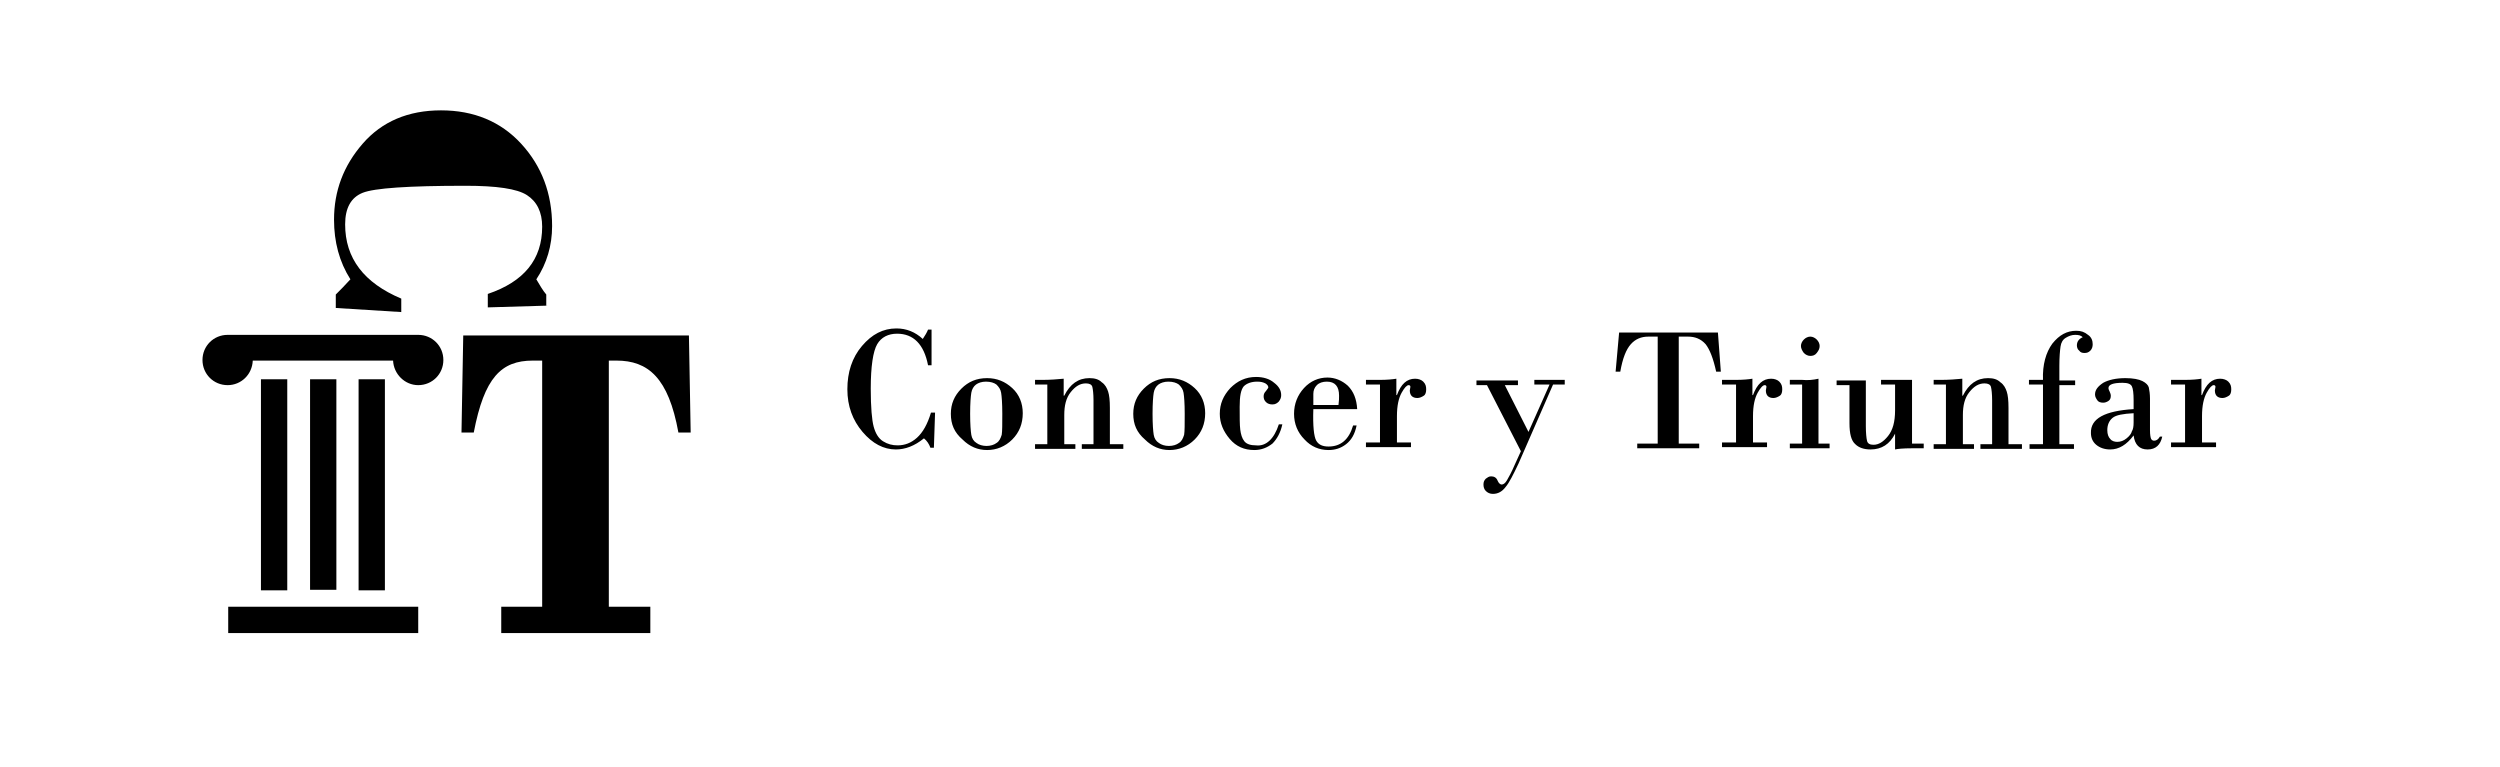
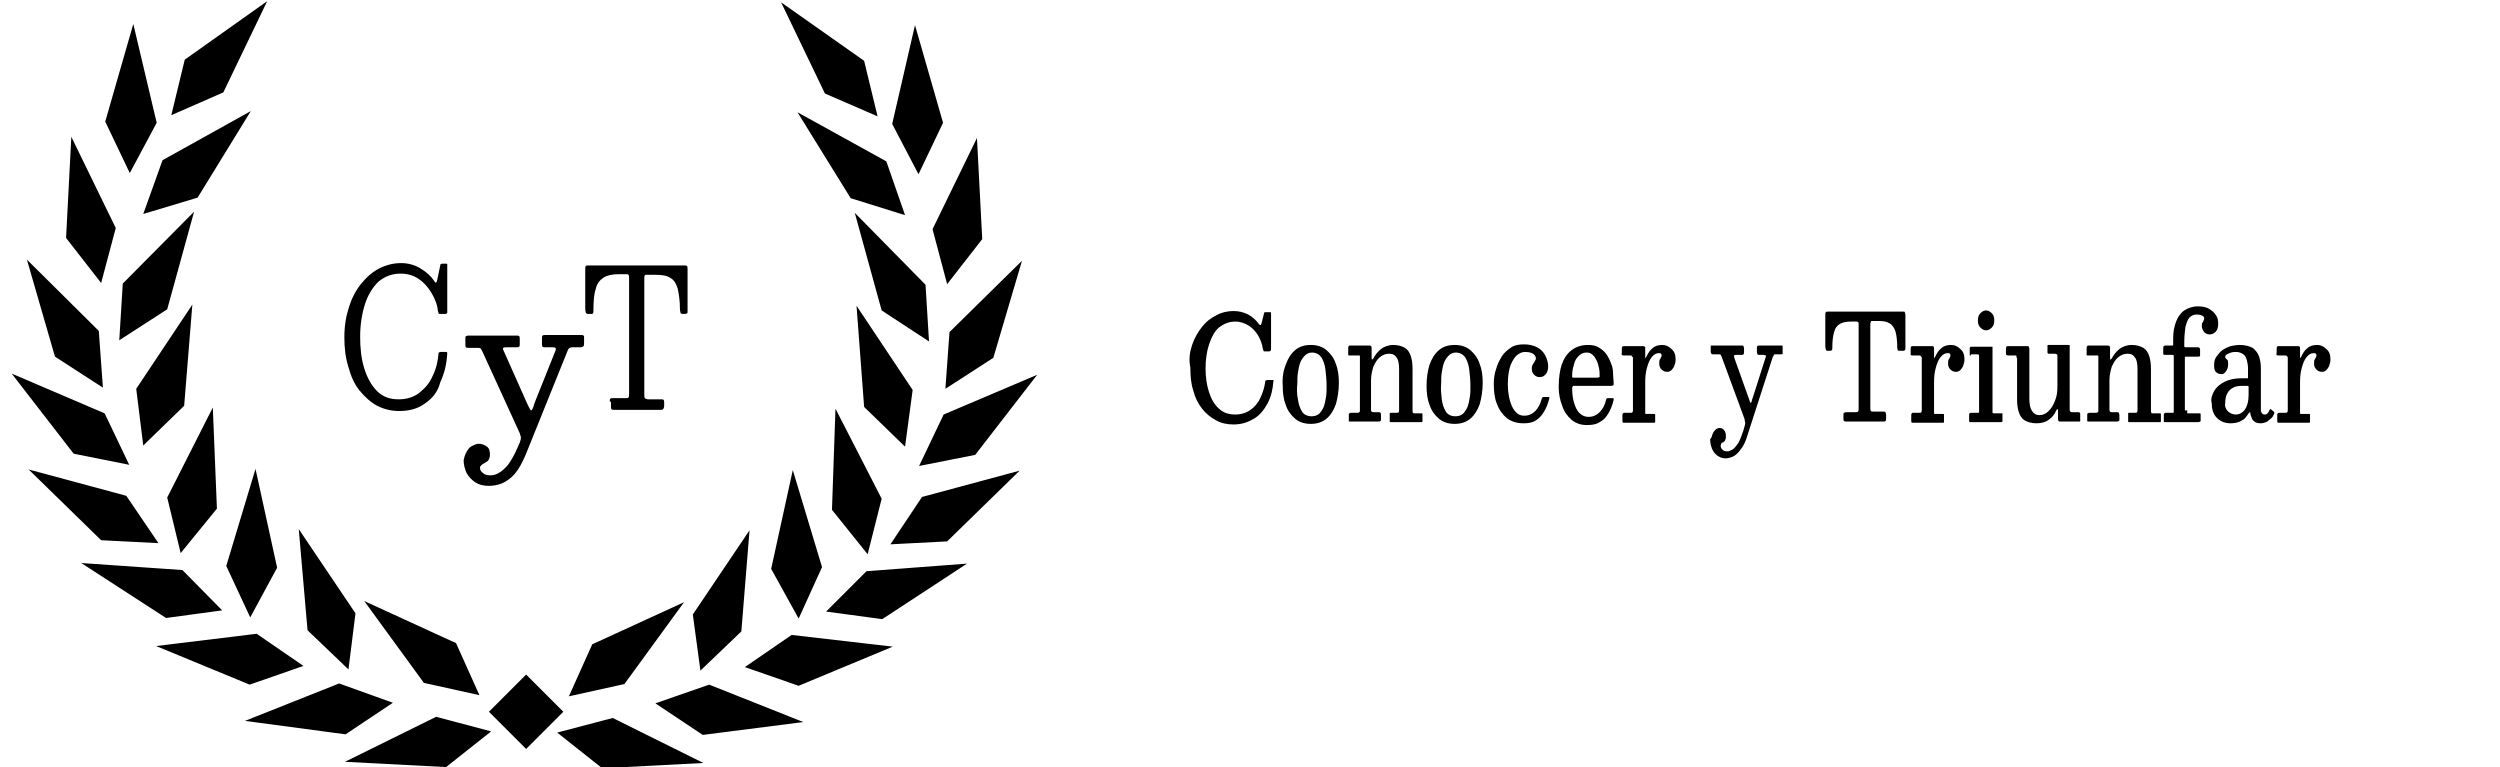
<svg xmlns="http://www.w3.org/2000/svg" viewBox="0 0 427.6 131.1">
-   <path d="M93.633 52.275l-10.2.3v-2.3c6.2-2.1 9.3-5.9 9.3-11.5 0-2.5-.9-4.3-2.6-5.4-1.7-1.1-5.2-1.6-10.5-1.6-9.8 0-15.6.4-17.6 1.2s-3 2.6-3 5.4c0 5.8 3.2 10 9.6 12.7v2.3l-11.2-.7v-2.3c.7-.7 1.6-1.6 2.5-2.6-1.9-3-2.8-6.4-2.8-10.2 0-4.9 1.6-9.2 4.9-13 3.3-3.8 7.8-5.7 13.4-5.7 5.6 0 10.2 1.9 13.7 5.7s5.3 8.5 5.3 14.1c0 3.3-.9 6.4-2.7 9.1.6 1 1.1 1.9 1.7 2.6v1.9h.2zM79.233 57.375h38.6l.3 16.6h-2.1c-1.7-9.4-5.2-12.3-10.6-12.3h-1.3v42.1h7.1v4.5h-25.5v-4.5h7v-42.1h-1.6c-5.4 0-8.3 2.9-10.1 12.3h-2.1l.3-16.6zM39.033 103.775v4.5h32.5v-4.5h-16.3zM44.633 64.875h4.5v36.1h-4.5zM61.333 64.875h4.5v36.1h-4.5zM57.533 100.875v-36h-4.5v36h2.2z" />
-   <path d="M71.533 57.275s0 .1 0 0h-32.6c-2.4 0-4.3 1.9-4.3 4.3s1.9 4.3 4.3 4.3c2.3 0 4.2-1.8 4.3-4.2h24c.1 2.3 2 4.2 4.3 4.2 2.4 0 4.3-1.9 4.3-4.3s-1.9-4.3-4.3-4.3z" />
+   <path d="M150.1 19.9l-2.3-9.5-14.2-10 7.5 15.6zM161.3 21l-4.8-16.7-3.9 16.9 4.5 8.6zM145.5 33.9l9.3 2.9-3.2-9.2-15.2-8.4zM158.3 48.7l-12.1-12.3 4.6 16.7 8.1 5.3zM162 48.6l6-7.7-.9-17.3-7.6 15.6zM156.1 66.7l-9.6-14.4 1.3 17.3 7 6.8zM161.7 66.5l8.2-5.3 4.9-16.6-12.4 12.2zM177.4 64.1l-16 6.8-4.2 8.8 9.6-1.9zM142.3 87.2l6.1 7.6 2.4-9.5-7.9-15.4zM152.3 93.1l9.7-.5 12.4-12.1-16.7 4.5zM140.6 97l-5-16.6-3.7 16.9 4.7 8.5zM141.3 104.6l9.6 1.3 14.5-9.5-17.2 1.3zM126.8 108l1.4-17.3-9.7 14.4 1.3 9.6zM117 103l-15.7 7.2-4 8.9 9.5-2.1zM95.3 125.3l7.7 6.1 17.3-.9-15.5-7.7zM112.1 120.3l8.1 5.4 17.2-2.2-16.1-6.4zM127.4 114.1l9.2 3.2 16.1-6.7-17.3-2zM45.7.2l-14.1 10-2.3 9.5 8.9-3.9zM26.8 21l-4-16.9L18 20.8l4.2 8.8zM33.8 33.8L42.9 19l-15.1 8.4-3.3 9.2zM21 48.5l-.6 9.7 8.2-5.3 4.6-16.7zM19.8 39l-7.6-15.6-.9 17.3 6 7.7zM31.5 69.4l1.4-17.3-9.6 14.4 1.2 9.7zM17.6 66.3l-.7-9.7L4.6 44.4 9.4 61zM22.1 79.5l-4.2-8.8L2 63.9l10.6 13.7zM37.1 87l-.7-17.3-7.8 15.4 2.3 9.5zM27.1 92.9l-5.5-8.1-16.7-4.5 12.4 12.1zM38.7 96.8l4.1 8.8 4.6-8.5-3.7-16.9zM38 104.4l-6.8-6.9-17.3-1.2 14.5 9.4zM59.6 114.5l1.2-9.6-9.7-14.4 1.5 17.3zM82 118.9l-4-8.9-15.7-7.2 10.2 14zM59 130.3l17.3.9 7.7-6.1-9.4-2.5zM67.2 120.2l-9.2-3.3-16.1 6.4 17.2 2.3zM51.9 113.9l-8-5.5-17.2 2.1 16 6.6zM83.626 121.738l6.364-6.364 6.364 6.364-6.364 6.363z" />
  <g>
-     <path d="M159.333 56.675v5.8h-.6c-.7-3.6-2.5-5.4-5.3-5.4-1.5 0-2.7.6-3.4 1.8-.7 1.2-1.1 3.8-1.1 7.6 0 3.2.2 5.4.5 6.5s.8 2 1.6 2.5 1.6.7 2.5.7c1.2 0 2.3-.4 3.3-1.3s1.8-2.3 2.4-4.3h.7l-.2 6h-.6c-.2-.6-.6-1.2-1.1-1.6-1.6 1.3-3.2 1.9-4.8 1.9-2.1 0-4-1-5.7-3s-2.6-4.4-2.6-7.3c0-2.9.8-5.4 2.5-7.4s3.6-3 5.9-3c1.7 0 3.2.6 4.5 1.8.4-.6.7-1.1.9-1.6h.6zM162.633 70.775c0-1.7.6-3.1 1.8-4.3 1.2-1.2 2.6-1.8 4.4-1.8 1.7 0 3.1.6 4.3 1.7 1.2 1.1 1.8 2.6 1.8 4.3 0 1.8-.6 3.3-1.8 4.5-1.2 1.2-2.7 1.8-4.3 1.8-1.6 0-3-.6-4.2-1.8-1.4-1.2-2-2.6-2-4.4zm8.8 0c0-1.8-.1-3-.2-3.6-.1-.6-.4-1-.8-1.4-.4-.3-1-.5-1.8-.5-.7 0-1.3.2-1.7.5s-.7.8-.8 1.4c-.1.6-.2 1.8-.2 3.6s.1 3 .2 3.6c.1.6.4 1.1.9 1.4.4.3 1 .5 1.7.5s1.3-.2 1.7-.5c.5-.3.7-.8.9-1.4.1-.6.1-1.8.1-3.6zM179.133 75.875v-10.1h-2.1v-.8h1.3c1.3 0 2.5-.1 3.6-.2v2.9h.1c1-2 2.4-3 4.3-3 .9 0 1.6.2 2.1.7.6.4.9 1 1.1 1.6.2.6.3 1.5.3 2.8v6.2h2.3v.8h-7.1v-.8h2v-7.5c0-1.1-.1-1.9-.2-2.3-.1-.4-.5-.6-1.1-.6-1 0-1.8.5-2.6 1.5s-1.1 2.3-1.1 3.9v5h1.9v.8h-6.9v-.8h2.1zM193.833 70.775c0-1.7.6-3.1 1.8-4.3 1.2-1.2 2.6-1.8 4.4-1.8 1.7 0 3.1.6 4.3 1.7 1.2 1.1 1.8 2.6 1.8 4.3 0 1.8-.6 3.3-1.8 4.5-1.2 1.2-2.7 1.8-4.3 1.8-1.6 0-3-.6-4.2-1.8-1.4-1.2-2-2.6-2-4.4zm8.8 0c0-1.8-.1-3-.2-3.6-.1-.6-.4-1-.8-1.4-.4-.3-1-.5-1.8-.5-.7 0-1.3.2-1.7.5s-.7.8-.8 1.4c-.1.6-.2 1.8-.2 3.6s.1 3 .2 3.6c.1.6.4 1.1.9 1.4.4.3 1 .5 1.7.5s1.3-.2 1.7-.5c.5-.3.7-.8.9-1.4.1-.6.1-1.8.1-3.6zM218.733 72.575h.6c-.3 1.4-.9 2.5-1.7 3.3-.9.7-1.9 1.1-3.1 1.1-1.7 0-3.1-.6-4.2-1.9s-1.7-2.7-1.7-4.3c0-1.7.6-3.1 1.8-4.4 1.2-1.2 2.6-1.9 4.4-1.9 1.2 0 2.3.3 3.1 1 .8.6 1.2 1.3 1.2 2.1 0 .4-.1.7-.4 1.1-.3.3-.6.5-1.1.5-.4 0-.8-.1-1.1-.4s-.4-.6-.4-1c0-.3.1-.6.4-.9.2-.3.4-.5.4-.6 0-.3-.2-.5-.5-.7-.4-.2-.8-.3-1.4-.3-1 0-1.8.3-2.3.8-.5.6-.7 1.7-.7 3.5s0 3.1.1 3.9.3 1.5.7 2c.4.5 1.1.7 2 .7 1.7.2 3.1-1.1 3.9-3.6zM232.133 69.975h-7.5c-.1 2.9.1 4.7.5 5.4.4.7 1.1 1 2.1 1 2.1 0 3.5-1.2 4.2-3.6h.6c-.3 1.5-.9 2.5-1.8 3.2-.9.7-1.9 1-3 1-1.6 0-3-.6-4.1-1.8-1.2-1.2-1.8-2.7-1.8-4.4 0-1.7.6-3.2 1.7-4.4 1.1-1.2 2.5-1.8 4-1.8 1.3 0 2.5.5 3.5 1.4 1 1 1.5 2.3 1.6 4zm-7.5-.7h4.3c.1-.7.1-1.2.1-1.6 0-1.6-.7-2.4-2.1-2.4-.7 0-1.3.2-1.7.6-.4.4-.6.9-.6 1.5v1.9zM236.033 75.875v-10.1h-2.4v-.8h2.4c1.2 0 2.2-.1 2.8-.2v2.8h.1c.7-1.9 1.7-2.8 3.1-2.8.6 0 1.1.2 1.4.5.4.4.5.8.5 1.3s-.1.9-.4 1.1-.7.4-1.1.4c-.8 0-1.3-.4-1.3-1.3l.1-.6c0-.2-.1-.3-.3-.3-.3 0-.7.4-1.2 1.3s-.8 2.2-.8 4v4.5h2.4v.8h-7.7v-.8h2.4zM257.333 65.775l4.1 8.1 3.6-8.1h-2.6v-.8h5.2v.8h-2l-5.9 13.5c-.9 1.9-1.6 3.3-2.2 4-.6.8-1.3 1.2-2.2 1.2-.5 0-.9-.2-1.2-.5-.3-.3-.4-.7-.4-1.1 0-.4.1-.7.4-1 .3-.2.5-.4.9-.4.5 0 .9.2 1.1.7s.5.7.7.7c.3 0 .6-.2.9-.7.3-.5.8-1.4 1.4-2.8l1-2.2-5.8-11.3h-1.8v-.8h7.1v.8h-2.3zM276.933 56.875h16.9l.5 6.7h-.8c-.5-2.3-1.1-3.8-1.8-4.7-.8-.9-1.8-1.3-3-1.3h-1.6v18.3h3.5v.8h-10.6v-.8h3.5v-18.3h-1.6c-1.2 0-2.2.4-3 1.3-.8.9-1.4 2.4-1.8 4.7h-.8l.6-6.7zM296.933 75.875v-10.1h-2.4v-.8h2.4c1.2 0 2.2-.1 2.8-.2v2.8h.1c.7-1.9 1.7-2.8 3.1-2.8.6 0 1.1.2 1.4.5.4.4.5.8.5 1.3s-.1.9-.4 1.1-.7.4-1.1.4c-.8 0-1.3-.4-1.3-1.3l.1-.6c0-.2-.1-.3-.3-.3-.3 0-.7.4-1.2 1.3s-.8 2.2-.8 4v4.5h2.4v.8h-7.7v-.8h2.4zM311.033 64.775v11.1h1.9v.8h-6.8v-.8h2.1v-10.1h-2.1v-.8h2.1c1 .1 1.9 0 2.8-.2zm-3-5.6c0-.4.2-.8.5-1.1.3-.3.7-.5 1.1-.5s.8.2 1.1.5c.3.3.5.7.5 1.1 0 .5-.2.8-.5 1.2s-.7.5-1.1.5-.8-.2-1.1-.5c-.3-.4-.5-.8-.5-1.2zM327.033 65.075v10.8h2v.8h-2c-1.5 0-2.5.1-2.9.2v-2.7c-.9 1.8-2.3 2.7-4.2 2.7-1.1 0-2-.3-2.6-.9-.7-.6-1-1.8-1-3.6v-6.5h-2.2v-.8h5v7.8c0 1.2.1 2.1.2 2.5.1.5.5.7 1.1.7.9 0 1.7-.5 2.5-1.5s1.2-2.4 1.2-4.4v-4.4h-2.4v-.8h5.3zM332.833 75.875v-10.1h-2.1v-.8h1.3c1.3 0 2.5-.1 3.6-.2v2.9h.1c1-2 2.4-3 4.3-3 .9 0 1.6.2 2.1.7.6.4.9 1 1.1 1.6.2.6.3 1.5.3 2.8v6.2h2.3v.8h-7.1v-.8h2v-7.5c0-1.1-.1-1.9-.2-2.3-.1-.4-.5-.6-1.1-.6-1 0-1.8.5-2.6 1.5s-1.1 2.3-1.1 3.9v5h1.9v.8h-6.9v-.8h2.1zM349.433 75.875v-10.1h-2.4v-.8h2.4c-.1-2.6.5-4.7 1.6-6.2 1.2-1.5 2.5-2.2 4.1-2.2.8 0 1.4.2 2 .7.6.4.8 1 .8 1.6 0 .4-.1.8-.4 1.1s-.6.4-1 .4-.7-.1-.9-.4c-.3-.2-.4-.6-.4-.9 0-.6.3-1.1 1-1.4-.3-.3-.7-.4-1.3-.4-.6 0-1.1.2-1.6.5s-.8.8-.9 1.5c-.1.7-.2 1.8-.2 3.3v2.5h2.7v.8h-2.7v10.1h2.5v.8h-7.6v-.8h2.3zM364.933 69.975v-1.5c0-1.2-.1-2-.3-2.4-.2-.4-.7-.6-1.6-.6-1.6 0-2.4.3-2.4.9 0 .2.1.4.2.6.1.2.2.5.2.7 0 .4-.1.7-.4.9-.3.2-.6.3-.9.3-.4 0-.8-.1-1-.4s-.4-.6-.4-1c0-.8.5-1.4 1.4-2 .9-.5 2.2-.8 3.8-.8 1.3 0 2.3.2 2.9.5.6.3 1 .7 1.1 1.1.1.5.2 1.1.2 1.9v5.4c0 .8.1 1.3.2 1.5.1.2.3.3.5.3.4 0 .7-.2 1-.7h.4c-.3 1.4-1.1 2.2-2.5 2.2s-2.2-.8-2.4-2.4c-1.2 1.6-2.5 2.4-4 2.4-1 0-1.8-.3-2.4-.8s-.9-1.2-.9-2c-.1-2.5 2.4-3.8 7.3-4.1zm0 2.3v-1.6c-1.8.1-3 .3-3.6.8-.6.5-.9 1.2-.9 2.1 0 .7.2 1.2.5 1.5.3.4.8.5 1.2.5.6 0 1.1-.2 1.6-.6.5-.4.8-.8.9-1.2.2-.3.3-.8.3-1.5zM373.733 75.875v-10.1h-2.4v-.8h2.4c1.2 0 2.2-.1 2.8-.2v2.8h.1c.7-1.9 1.7-2.8 3.1-2.8.6 0 1.1.2 1.4.5.4.4.5.8.5 1.3s-.1.9-.4 1.1-.7.4-1.1.4c-.8 0-1.3-.4-1.3-1.3l.1-.6c0-.2-.1-.3-.3-.3-.3 0-.7.4-1.2 1.3s-.8 2.2-.8 4v4.5h2.4v.8h-7.7v-.8h2.4z" />
+     <path d="M203.9 59c.4-1.2 1-2.2 1.7-3.1.7-.9 1.5-1.5 2.5-2 .9-.5 1.9-.7 2.9-.7.9 0 1.7.2 2.5.6.7.4 1.3.9 1.8 1.6.1.1.2.2.3.2s.1-.1.2-.4l.4-1.6c0-.1.1-.2.1-.2H217.2c.1 0 .2 0 .2.1v6.2c0 .1 0 .2-.1.3 0 0-.1.1-.2.1h-.8c-.1 0-.2 0-.2-.1s0-.2-.1-.3c-.1-.8-.4-1.6-.8-2.3-.4-.7-1-1.3-1.6-1.7-.7-.4-1.4-.7-2.3-.7-1.1 0-2 .4-2.8 1-.8.7-1.3 1.7-1.7 2.9s-.6 2.6-.6 4.1c0 1.5.2 2.9.6 4.1.4 1.2.9 2.1 1.7 2.8.7.7 1.7 1 2.8 1 1 0 1.9-.3 2.6-.8.7-.5 1.3-1.2 1.7-2.1s.7-1.8.8-2.7c0-.1 0-.2.1-.2 0 0 .1-.1.2-.1h1.1s.1.1 0 .2c-.1 1.4-.4 2.7-1 3.8-.6 1.1-1.3 2-2.3 2.6-1 .6-2.1 1-3.5 1-1.1 0-2.1-.2-3-.7-.9-.5-1.7-1.1-2.4-2-.7-.9-1.2-1.9-1.5-3.1-.4-1.2-.5-2.5-.5-3.9-.3-1.5-.1-2.7.3-3.9zM219.9 62.4c.4-1.1.9-1.9 1.6-2.5.7-.6 1.6-.9 2.7-.9s2 .3 2.7.9c.7.6 1.3 1.4 1.6 2.4.4 1 .5 2.1.5 3.2 0 1.3-.2 2.5-.5 3.6-.4 1.1-.9 1.9-1.6 2.5-.7.6-1.6.9-2.7.9s-2-.3-2.7-.9c-.7-.6-1.3-1.4-1.6-2.4-.4-1-.5-2.1-.5-3.2-.1-1.4.1-2.6.5-3.6zm2.1 5.9c.1.9.4 1.6.7 2.1s.9.8 1.6.8c.5 0 .9-.1 1.3-.4.3-.3.6-.7.8-1.2.2-.5.3-1.1.4-1.7.1-.6.1-1.2.1-1.9 0-1-.1-1.9-.2-2.8-.1-.9-.4-1.6-.7-2.1-.4-.5-.9-.8-1.6-.8-.5 0-.9.2-1.2.5-.3.3-.6.7-.8 1.2-.2.5-.3 1.1-.4 1.7-.1.6-.1 1.2-.1 1.9-.1.9-.1 1.8.1 2.7zM230.8 60.8c-.1 0-.2 0-.2-.1v-1.2c0-.1 0-.2.1-.3 0-.1.1-.1.2-.1h3.3c.1 0 .2 0 .3.1.1.1.1.2.1.3V61c0 .3 0 .5.1.5l.2-.2c.3-.6.8-1.2 1.3-1.6.5-.4 1.3-.7 2.1-.7s1.5.2 2 .5.8.8 1 1.4c.2.6.3 1.3.3 2.2v7.1c0 .2 0 .4.1.4 0 .1.1.1.3.1h1.1c.1 0 .2 0 .2.1v1.1c0 .2 0 .3-.1.3h-5.3c-.1 0-.2 0-.2-.1V71v-.3c0-.1.1-.1.2-.1h1c.2 0 .3 0 .3-.1.1-.1.1-.2.1-.4v-6.9c0-.9-.1-1.6-.4-2-.3-.5-.7-.7-1.3-.7-.6 0-1.1.2-1.6.6s-.8 1-1.1 1.6c-.2.7-.4 1.5-.4 2.3v5c0 .2 0 .3.1.4.1.1.2.1.3.1h.9c.1 0 .2 0 .3.1.1.1.1.2.1.4v.7c0 .2 0 .3-.1.3 0 0-.1.1-.2.1h-5c-.1 0-.2 0-.2-.1v-1c0-.2 0-.3.1-.3s.1-.1.3-.1h1.1c.1 0 .2 0 .3-.1s.1-.1.1-.3V61c0-.1 0-.2-.1-.2h-1.7zM244.5 62.4c.4-1.1.9-1.9 1.6-2.5.7-.6 1.6-.9 2.7-.9s2 .3 2.7.9c.7.6 1.3 1.4 1.6 2.4.4 1 .5 2.1.5 3.2 0 1.3-.2 2.5-.5 3.6-.4 1.1-.9 1.9-1.6 2.5-.7.6-1.6.9-2.7.9s-2-.3-2.7-.9c-.7-.6-1.3-1.4-1.6-2.4-.4-1-.5-2.1-.5-3.2 0-1.4.2-2.6.5-3.6zm2.1 5.9c.1.9.4 1.6.7 2.1s.9.8 1.6.8c.5 0 .9-.1 1.3-.4.3-.3.6-.7.8-1.2.2-.5.3-1.1.4-1.7.1-.6.1-1.2.1-1.9 0-1-.1-1.9-.2-2.8-.1-.9-.4-1.6-.7-2.1-.4-.5-.9-.8-1.6-.8-.5 0-.9.2-1.2.5-.3.3-.6.7-.8 1.2-.2.5-.3 1.1-.4 1.7-.1.6-.1 1.2-.1 1.9-.1.9 0 1.8.1 2.7zM255.9 63.1c.2-.8.6-1.5 1-2.2.4-.6 1-1.1 1.6-1.5.6-.4 1.4-.5 2.2-.5.9 0 1.6.2 2.2.5.6.3 1.1.8 1.4 1.4.3.6.5 1.2.5 1.9 0 .6-.2 1.1-.5 1.4-.3.3-.6.4-1 .4-.3 0-.6-.1-.9-.4s-.4-.6-.4-1.1c0-.3.1-.6.2-.7.1-.2.2-.3.3-.5s.2-.3.2-.5c0-.3-.2-.6-.5-.8-.3-.2-.8-.3-1.3-.3-.7 0-1.2.3-1.7.8-.4.5-.8 1.2-1 2s-.3 1.7-.3 2.7c0 .9.1 1.8.3 2.6.2.8.5 1.5.9 2s.9.8 1.6.8c.8 0 1.4-.3 1.9-.8s.9-1.3 1.1-2.1c0-.1.1-.2.1-.2s.1-.1.2-.1h1v.2c-.2.9-.5 1.6-.9 2.3s-.9 1.2-1.4 1.5c-.6.4-1.3.5-2.1.5-1.2 0-2.1-.3-2.9-.9-.7-.6-1.3-1.4-1.7-2.5-.4-1-.5-2.2-.5-3.4 0-.8.1-1.7.4-2.5zM267.1 62.4c.4-1.1.9-1.9 1.7-2.5s1.7-.9 2.8-.9c.7 0 1.3.1 1.8.4.5.3.9.6 1.3 1.1.3.4.6 1 .8 1.5s.4 1.1.4 1.8.1 1.2.1 1.8c0 .2 0 .3-.1.3 0 0-.1.1-.3.1h-6.4c-.1 0-.2 0-.2.1s-.1.1-.1.3c0 .9.1 1.7.3 2.4s.5 1.4.9 1.8.9.7 1.6.7c.8 0 1.4-.3 1.9-.8s.9-1.2 1.1-2.1c0-.1.1-.2.1-.2 0-.1.1-.1.2-.1h.8c.1 0 .2 0 .2.1v.2c-.2.9-.5 1.6-.9 2.3s-.9 1.2-1.5 1.5c-.6.4-1.3.5-2.2.5-1 0-1.9-.3-2.6-.9-.7-.6-1.3-1.4-1.6-2.4-.4-1-.6-2.1-.6-3.2 0-1.6.2-2.8.5-3.8zm6.3 2.1h.2v-.2c0-.4 0-.8-.1-1.3s-.2-.9-.4-1.3-.4-.8-.7-1c-.3-.3-.6-.4-1-.4-.6 0-1 .2-1.4.6-.4.4-.7.9-.8 1.5-.2.6-.3 1.2-.3 1.8v.3s.1.1.2.1h4.3zM279.1 60.9c0-.1-.1-.1-.3-.1h-1.1c-.1 0-.2 0-.3-.1s0-.2 0-.4v-.6c0-.2 0-.3.1-.4 0-.1.1-.1.3-.1h3.2c.1 0 .2 0 .3.1.1 0 .1.1.1.3V61.3s.1-.1.2-.3c.3-.6.6-1.1 1-1.4.4-.4 1-.6 1.7-.6.6 0 1.1.2 1.6.7.5.4.7 1 .7 1.8 0 .4-.1.7-.2 1-.1.3-.3.6-.5.8-.2.2-.5.3-.7.3-.4 0-.7-.1-1-.4s-.4-.6-.4-1c0-.3 0-.6.1-.7.1-.2.2-.3.2-.4.1-.1.1-.2.1-.3 0-.1 0-.2-.1-.3-.1-.1-.2-.1-.4-.1-.4 0-.8.2-1.2.7-.4.5-.6 1.1-.8 1.8-.2.7-.3 1.5-.3 2.4v5.4c0 .1.1.1.3.1h1.2c.1 0 .2 0 .2.1v1.3c0 .1-.1.1-.2.1h-5.3s-.1-.1-.1-.2V71c0-.1 0-.2.1-.3 0 0 .1-.1.2-.1h1.1c.2 0 .3 0 .3-.1.1-.1.1-.2.1-.4v-9c-.2-.1-.2-.2-.2-.2zM292.9 74.3c.1-.3.3-.6.5-.8s.5-.3.7-.3c.3 0 .6.1.8.4.2.2.3.6.3 1 0 .2 0 .4-.1.6s-.1.3-.2.3c-.1.1-.2.2-.3.2s-.2.1-.2.2-.1.2-.1.3c0 .3.1.5.3.7.2.2.4.3.8.3.3 0 .5-.1.9-.3s.6-.6 1-1.1c.3-.5.6-1.3.9-2.2l.2-.7c.1-.3.1-.5.1-.6 0-.1-.1-.3-.1-.6l-3.9-10.6c-.1-.2-.1-.3-.2-.4 0-.1-.2-.1-.4-.1h-.9c-.1 0-.2 0-.3-.1 0-.1-.1-.2-.1-.3v-.9c0-.1 0-.2.1-.2h5.2c.2 0 .3 0 .3.1s.1.2.1.4v.5c0 .2 0 .4-.1.5 0 .1-.2.1-.4.1h-.8c-.2 0-.3 0-.4.1v.3l2.5 7c.1.3.2.5.2.6l.1.2c.1 0 .1-.1.2-.2 0-.2.1-.4.2-.7l2.2-6.9c.1-.2.1-.3 0-.3s-.2-.1-.4-.1h-.7c-.1 0-.2 0-.3-.1 0-.1-.1-.2-.1-.4v-.6c0-.2 0-.4.1-.4.1-.1.2-.1.3-.1H304.8c.1 0 .1.1.1.3v1.1c0 .1-.1.1-.3.1h-.8c-.2 0-.4 0-.4.1s-.1.2-.2.4l-4.3 13.3c-.3 1.1-.7 1.9-1.2 2.5-.4.6-.9 1-1.3 1.2-.5.2-.9.3-1.3.3-.5 0-1-.2-1.4-.5-.4-.3-.7-.7-.9-1.2-.2-.5-.3-1.1-.3-1.6.2-.1.3-.5.4-.8zM315.3 71c0-.2 0-.3.1-.4.1 0 .2-.1.3-.1h1.6c.2 0 .4 0 .5-.1.1-.1.1-.3.1-.6V55.5c0-.2 0-.4-.1-.4-.1-.1-.2-.1-.3-.1h-.8c-.8 0-1.5.1-2 .4-.5.3-.8.7-1 1.4s-.3 1.6-.3 2.7c0 .2 0 .3-.1.4s-.2.1-.3.1h-.4c-.2 0-.3-.1-.3-.2s-.1-.3-.1-.5V54c0-.3 0-.5.1-.6 0-.1.2-.1.4-.1h12.8c.2 0 .3 0 .3.1s.1.2.1.5v5.6c0 .2 0 .3-.1.4s-.2.1-.3.1h-.5c-.2 0-.3 0-.4-.1 0-.1-.1-.2-.1-.5 0-1.1-.1-2-.3-2.7-.2-.6-.5-1.1-1-1.4-.5-.3-1.1-.4-2-.4h-.9c-.2 0-.3 0-.3.1s-.1.2-.1.4v14.3c0 .3 0 .5.1.6.1.1.2.1.5.1h1.6c.2 0 .3 0 .4.1 0 .1.1.2.1.5v.5c0 .3 0 .4-.1.5-.1.1-.2.1-.4.1h-6.3c-.2 0-.3 0-.4-.1-.1-.1-.1-.2-.1-.4V71zM328.5 60.9c0-.1-.1-.1-.3-.1h-1.1c-.1 0-.2 0-.3-.1v-1c0-.2 0-.3.1-.4 0-.1.1-.1.3-.1h3.2c.1 0 .2 0 .3.1.1 0 .1.1.1.3V61.3s.1-.1.2-.3c.3-.6.6-1.1 1-1.4.4-.4 1-.6 1.7-.6.6 0 1.1.2 1.6.7.5.4.7 1 .7 1.8 0 .4-.1.7-.2 1-.1.3-.3.6-.5.8s-.5.3-.7.3c-.4 0-.7-.1-1-.4-.3-.3-.4-.6-.4-1 0-.3 0-.6.1-.7.1-.2.2-.3.2-.4.1-.1.1-.2.1-.3 0-.1 0-.2-.1-.3s-.2-.1-.4-.1c-.4 0-.8.2-1.2.7-.4.5-.6 1.1-.8 1.8s-.3 1.5-.3 2.4v5.4c0 .1.1.1.3.1h1.2c.1 0 .2 0 .2.1v1.3c0 .1-.1.1-.2.1H327s-.1-.1-.1-.2V71c0-.1 0-.2.1-.3s.1-.1.2-.1h1.1c.2 0 .3 0 .3-.1.1-.1.1-.2.1-.4v-9l-.2-.2zM337.1 60.8c-.1 0-.2 0-.2-.1v-1.1c0-.2.1-.3.2-.3h3.7V70.6s.1.1.2.1h1.5v1.4s-.1.1-.2.1h-5.4s-.1-.1-.1-.2v-1c0-.2 0-.3.1-.3 0 0 .1-.1.2-.1h1.2c.1 0 .2 0 .2-.1V60.9c0-.2-.1-.3-.2-.3h-1.2zm1.6-7.2c.3-.3.6-.5 1-.5s.7.2 1 .5c.3.3.4.7.4 1.2s-.1.9-.4 1.2c-.3.3-.6.5-1 .5s-.7-.2-1-.5c-.3-.3-.4-.7-.4-1.2s.1-.9.4-1.2zM344.9 61.2v-.3c0-.1-.1-.1-.2-.1h-1.2c-.1 0-.2 0-.3-.1-.1 0-.1-.1-.1-.3v-.7c0-.2 0-.3.1-.4 0-.1.1-.1.3-.1h3.2c.2 0 .3 0 .3.1s.1.2.1.3v8.5c0 .9.1 1.6.4 2.1s.7.8 1.3.8c.6 0 1.1-.2 1.6-.7s.8-1 1.1-1.8c.3-.7.4-1.5.4-2.4V61c0-.2 0-.3-.1-.4-.1 0-.2-.1-.3-.1h-1.2s-.1-.1-.1-.2v-.9-.3c0-.1.1-.1.2-.1h3.4c.1 0 .2 0 .2.1V70c0 .2 0 .3.1.4s.1.1.3.1h1.1c.1 0 .2 0 .2.1.1 0 .1.1.1.3V72c0 .1-.1.1-.2.1h-3.2c-.2 0-.2 0-.3-.1s-.1-.2-.1-.4v-1.4c0-.1 0-.2-.1-.2 0 0-.1 0-.2.2-.3.7-.7 1.2-1.3 1.6-.5.4-1.2.6-2.1.6-.8 0-1.5-.2-2-.5s-.8-.8-1-1.4c-.2-.6-.3-1.3-.3-2.2v-7.1zM357.1 60.8c-.1 0-.2 0-.2-.1v-1.2c0-.1 0-.2.1-.3 0-.1.1-.1.2-.1h3.3c.1 0 .2 0 .3.1.1.1.1.2.1.3V61c0 .3 0 .5.1.5l.2-.2c.3-.6.8-1.2 1.3-1.6.5-.4 1.3-.7 2.1-.7s1.5.2 2 .5.8.8 1 1.4c.2.6.3 1.3.3 2.2v7.1c0 .2 0 .4.1.4 0 .1.1.1.3.1h1.1c.1 0 .2 0 .2.1v1.1c0 .2 0 .3-.1.3h-5.3c-.1 0-.2 0-.2-.1V71v-.3c0-.1.1-.1.2-.1h1c.2 0 .3 0 .3-.1.1-.1.1-.2.1-.4v-6.9c0-.9-.1-1.6-.4-2-.3-.5-.7-.7-1.3-.7-.6 0-1.1.2-1.6.6-.5.4-.8 1-1.1 1.6-.2.7-.4 1.5-.4 2.3v5c0 .2 0 .3.1.4.1.1.2.1.3.1h.9c.1 0 .2 0 .3.1 0 .1.1.2.1.4v.7c0 .2 0 .3-.1.3s-.1.1-.2.1h-5c-.1 0-.2 0-.2-.1v-1c0-.2 0-.3.1-.3s.1-.1.3-.1h1.1c.1 0 .2 0 .3-.1s.1-.1.1-.3V61c0-.1 0-.2-.1-.2h-1.7zM374.1 70.2v.4c0 .1.1.1.3.1H376.3c.1 0 .1.1.1.3v.8c0 .2 0 .3-.1.3 0 0-.1.1-.3.1h-5.7c-.1 0-.2 0-.2-.1V71c0-.1 0-.2.1-.3 0 0 .1-.1.2-.1h1.2c.1 0 .2 0 .2-.1v-9.4-.3s-.1-.1-.2-.1h-1.5s-.1-.1-.1-.3v-.9c0-.1 0-.2.1-.3 0 0 .1-.1.2-.1h1.2c.1 0 .2 0 .2-.1v-1.2c0-1.1.2-2 .5-2.8s.8-1.5 1.4-1.9 1.4-.7 2.3-.7c.7 0 1.4.1 1.9.4.5.3.9.6 1.2 1.1.3.4.4.9.4 1.4 0 .6-.1 1.1-.4 1.4-.3.3-.6.5-1 .5s-.7-.1-1-.4c-.2-.3-.4-.6-.4-1 0-.3 0-.5.1-.6s.2-.3.2-.4c.1-.1.1-.3.1-.4 0-.1-.1-.3-.3-.4-.2-.1-.5-.2-1-.2s-.9.2-1.2.5c-.3.3-.5.9-.7 1.6-.1.7-.2 1.6-.2 2.7v.7s.1.1.2.1h2.1c.1 0 .2 0 .3.1 0 0 .1.1.1.3v1.1s-.1.1-.3.1h-2.1c-.1 0-.2 0-.2.1V70.2zM378.7 66.9c.4-.7 1-1.2 1.8-1.6.8-.4 1.7-.6 2.9-.6h1.1V63c0-.5-.1-1-.2-1.4s-.3-.8-.6-1c-.3-.2-.7-.4-1.2-.4-.3 0-.6 0-.9.1-.3.1-.5.2-.7.3-.2.1-.3.3-.3.4 0 .1 0 .2.1.3l.3.3c.1.1.1.4.1.7 0 .5-.1.8-.3 1.1s-.4.6-.8.6c-.3 0-.7-.1-.9-.3-.3-.2-.4-.6-.4-1.2s.1-1.1.4-1.5c.3-.4.6-.8 1-1.1s.9-.5 1.4-.7c.5-.1 1.1-.2 1.6-.2.9 0 1.6.2 2.2.5.5.4.9.9 1.1 1.5.2.6.3 1.3.3 2v7.2c0 .2.1.4.2.5.1.1.2.2.4.2s.3 0 .4-.1c.2-.1.3-.3.5-.7.1-.1.1-.2.2-.1l.5.4c.1.1.1.2.1.3-.2.4-.3.7-.6.9s-.5.5-.8.6c-.3.1-.6.2-.9.2-.5 0-.9-.1-1.1-.3-.3-.2-.4-.4-.5-.7-.1-.3-.2-.5-.2-.7 0-.2-.1-.2-.1-.2l-.2.2c-.1.2-.3.4-.5.7-.2.3-.6.5-1 .7s-1 .3-1.6.3c-.9 0-1.7-.3-2.3-.9-.6-.6-.9-1.4-.9-2.5-.2-.7 0-1.4.4-2.1zm2.4 3.5c.4.3.8.5 1.3.5.6 0 1.2-.3 1.6-.9.4-.6.6-1.4.6-2.5v-1.3c0-.2-.1-.2-.2-.2h-.9c-.7 0-1.3.1-1.7.4-.4.2-.7.6-.9 1-.2.4-.3 1-.3 1.5-.1.6.1 1.1.5 1.5zM391.1 60.9c0-.1-.1-.1-.3-.1h-1.1c-.1 0-.2 0-.3-.1s0-.2 0-.4v-.6c0-.2 0-.3.1-.4 0-.1.1-.1.3-.1h3.2c.1 0 .2 0 .3.1.1 0 .1.1.1.3V61.3s.1-.1.2-.3c.3-.6.6-1.1 1-1.4.4-.4 1-.6 1.7-.6.6 0 1.1.2 1.6.7.5.4.7 1 .7 1.8 0 .4-.1.7-.2 1-.1.3-.3.6-.5.8-.2.2-.5.3-.7.3-.4 0-.7-.1-1-.4s-.4-.6-.4-1c0-.3 0-.6.1-.7.1-.2.2-.3.2-.4.1-.1.1-.2.1-.3 0-.1 0-.2-.1-.3-.1-.1-.2-.1-.4-.1-.4 0-.8.2-1.2.7-.4.5-.6 1.1-.8 1.8-.2.7-.3 1.5-.3 2.4v5.4c0 .1.1.1.3.1h1.2c.1 0 .2 0 .2.1v1.3c0 .1-.1.1-.2.1h-5.3s-.1-.1-.1-.2V71c0-.1 0-.2.1-.3 0 0 .1-.1.2-.1h1.1c.2 0 .3 0 .3-.1.1-.1.1-.2.1-.4v-9c-.1-.1-.1-.2-.2-.2z" />
+   </g>
+   <g>
+     <path d="M59.7 52.5c.5-1.6 1.2-2.9 2.1-4 .9-1.1 1.9-2 3.1-2.6 1.2-.6 2.4-.9 3.7-.9 1.2 0 2.3.3 3.3.9 1 .6 1.8 1.3 2.4 2.2.1.2.2.3.3.2.1 0 .1-.2.2-.5l.5-2.4c0-.1 0-.2.1-.2 0 0 .1-.1.2-.1h.7c.1 0 .2 0 .2.1v8.1c0 .2 0 .3-.1.3-.1.1-.2.1-.3.1h-.8c-.2 0-.2 0-.3-.1 0-.1 0-.2-.1-.4-.1-1.1-.5-2.1-1.1-3.1-.6-1-1.3-1.8-2.2-2.4-.9-.6-1.9-.9-3.1-.9-1.5 0-2.7.5-3.8 1.4-1 1-1.8 2.3-2.3 3.9-.5 1.6-.8 3.5-.8 5.5s.2 3.8.7 5.4c.5 1.6 1.2 2.9 2.2 3.9 1 1 2.2 1.4 3.7 1.4 1.4 0 2.6-.4 3.5-1.1 1-.8 1.8-1.7 2.3-2.9.6-1.2.9-2.5 1-3.8 0-.1 0-.2.1-.2 0 0 .1-.1.2-.1h1.1s.1.1.1.2c-.1 1.9-.5 3.5-1.2 5-.4 1.6-1.3 2.7-2.6 3.6-1.2.9-2.7 1.3-4.4 1.3-1.4 0-2.6-.3-3.8-.9-1.1-.6-2.1-1.5-3-2.6s-1.5-2.5-1.9-4c-.5-1.6-.7-3.2-.7-5.1 0-2 .3-3.7.8-5.2zM104.3 68.7c0-.3 0-.4.1-.5.1-.1.2-.1.4-.1h2.1c.3 0 .5 0 .6-.1.1-.1.1-.4.1-.8V47.6c0-.3 0-.5-.1-.6-.1-.1-.2-.1-.5-.1h-1.2c-1.1 0-2 .2-2.6.6-.6.4-1.1 1-1.3 1.9-.3.9-.4 2.1-.4 3.7 0 .3 0 .4-.1.5 0 .1-.2.1-.4.1h-.4c-.2 0-.3-.1-.4-.2 0-.2-.1-.4-.1-.6v-6.7c0-.4 0-.6.1-.7.1-.1.2-.1.5-.1H117c.2 0 .4 0 .5.1.1.1.1.3.1.6v7.1c0 .2 0 .4-.1.4s-.2.1-.4.1h-.3c-.2 0-.4-.1-.4-.2s-.1-.3-.1-.6c0-1.5-.2-2.7-.4-3.6-.3-.9-.7-1.5-1.3-1.8-.6-.4-1.5-.5-2.6-.5h-1.3c-.2 0-.4 0-.4.1-.1.1-.1.3-.1.6v19.6c0 .4 0 .7.1.8.1.1.3.2.6.2h2.1c.3 0 .4 0 .5.1.1.1.1.3.1.7v.3c0 .3-.1.5-.2.6s-.3.1-.5.1h-7.8c-.2 0-.4 0-.5-.1-.1-.1-.1-.3-.1-.6v-.7zM79.8 77.3c.2-.4.5-.8.9-1 .4-.2.8-.4 1.2-.4.5 0 1 .2 1.4.5s.5.8.5 1.4c0 .3-.1.6-.2.8s-.2.3-.4.4c-.2.1-.3.2-.5.3s-.3.2-.4.3c-.1.1-.2.2-.2.4 0 .4.2.7.5.9.3.3.7.4 1.3.4.4 0 .9-.1 1.4-.4.5-.3 1-.7 1.6-1.4.5-.7 1.1-1.7 1.6-2.9l.4-.9c.1-.3.2-.6.2-.8s-.1-.4-.2-.8l-6.4-14c-.1-.2-.2-.4-.3-.5-.1-.1-.3-.1-.6-.1h-1.4c-.2 0-.4 0-.5-.1-.1-.1-.1-.2-.1-.5v-1.1c0-.2 0-.2.1-.3.1 0 .2-.1.3-.1h8.3c.3 0 .4 0 .5.1.1.1.1.3.1.6v.6c0 .3 0 .5-.1.6-.1.1-.3.1-.6.1h-1.5c-.3 0-.5 0-.6.1-.1 0-.1.2 0 .4l4.1 9.2.4.8c.1.2.2.3.2.3.1 0 .2-.1.3-.3.1-.2.2-.5.3-.9l3.6-9c.1-.2.1-.4 0-.5-.1-.1-.3-.1-.6-.1h-1.1c-.2 0-.4 0-.5-.1-.1-.1-.1-.2-.1-.5V58c0-.3 0-.5.1-.6s.3-.1.5-.1h6.1c.2 0 .3 0 .4.1.1 0 .1.2.1.3v1c0 .2 0 .4-.1.5-.1.1-.2.2-.5.2H98c-.4 0-.6.1-.7.2-.1.1-.2.3-.3.6l-7.1 17.6c-.6 1.4-1.2 2.5-1.9 3.3-.7.8-1.5 1.3-2.2 1.6-.8.3-1.5.4-2.2.4-.9 0-1.7-.2-2.3-.6s-1.1-.9-1.5-1.6c-.3-.7-.5-1.4-.5-2.2.1-.4.2-.9.5-1.4z" />
  </g>
</svg>
